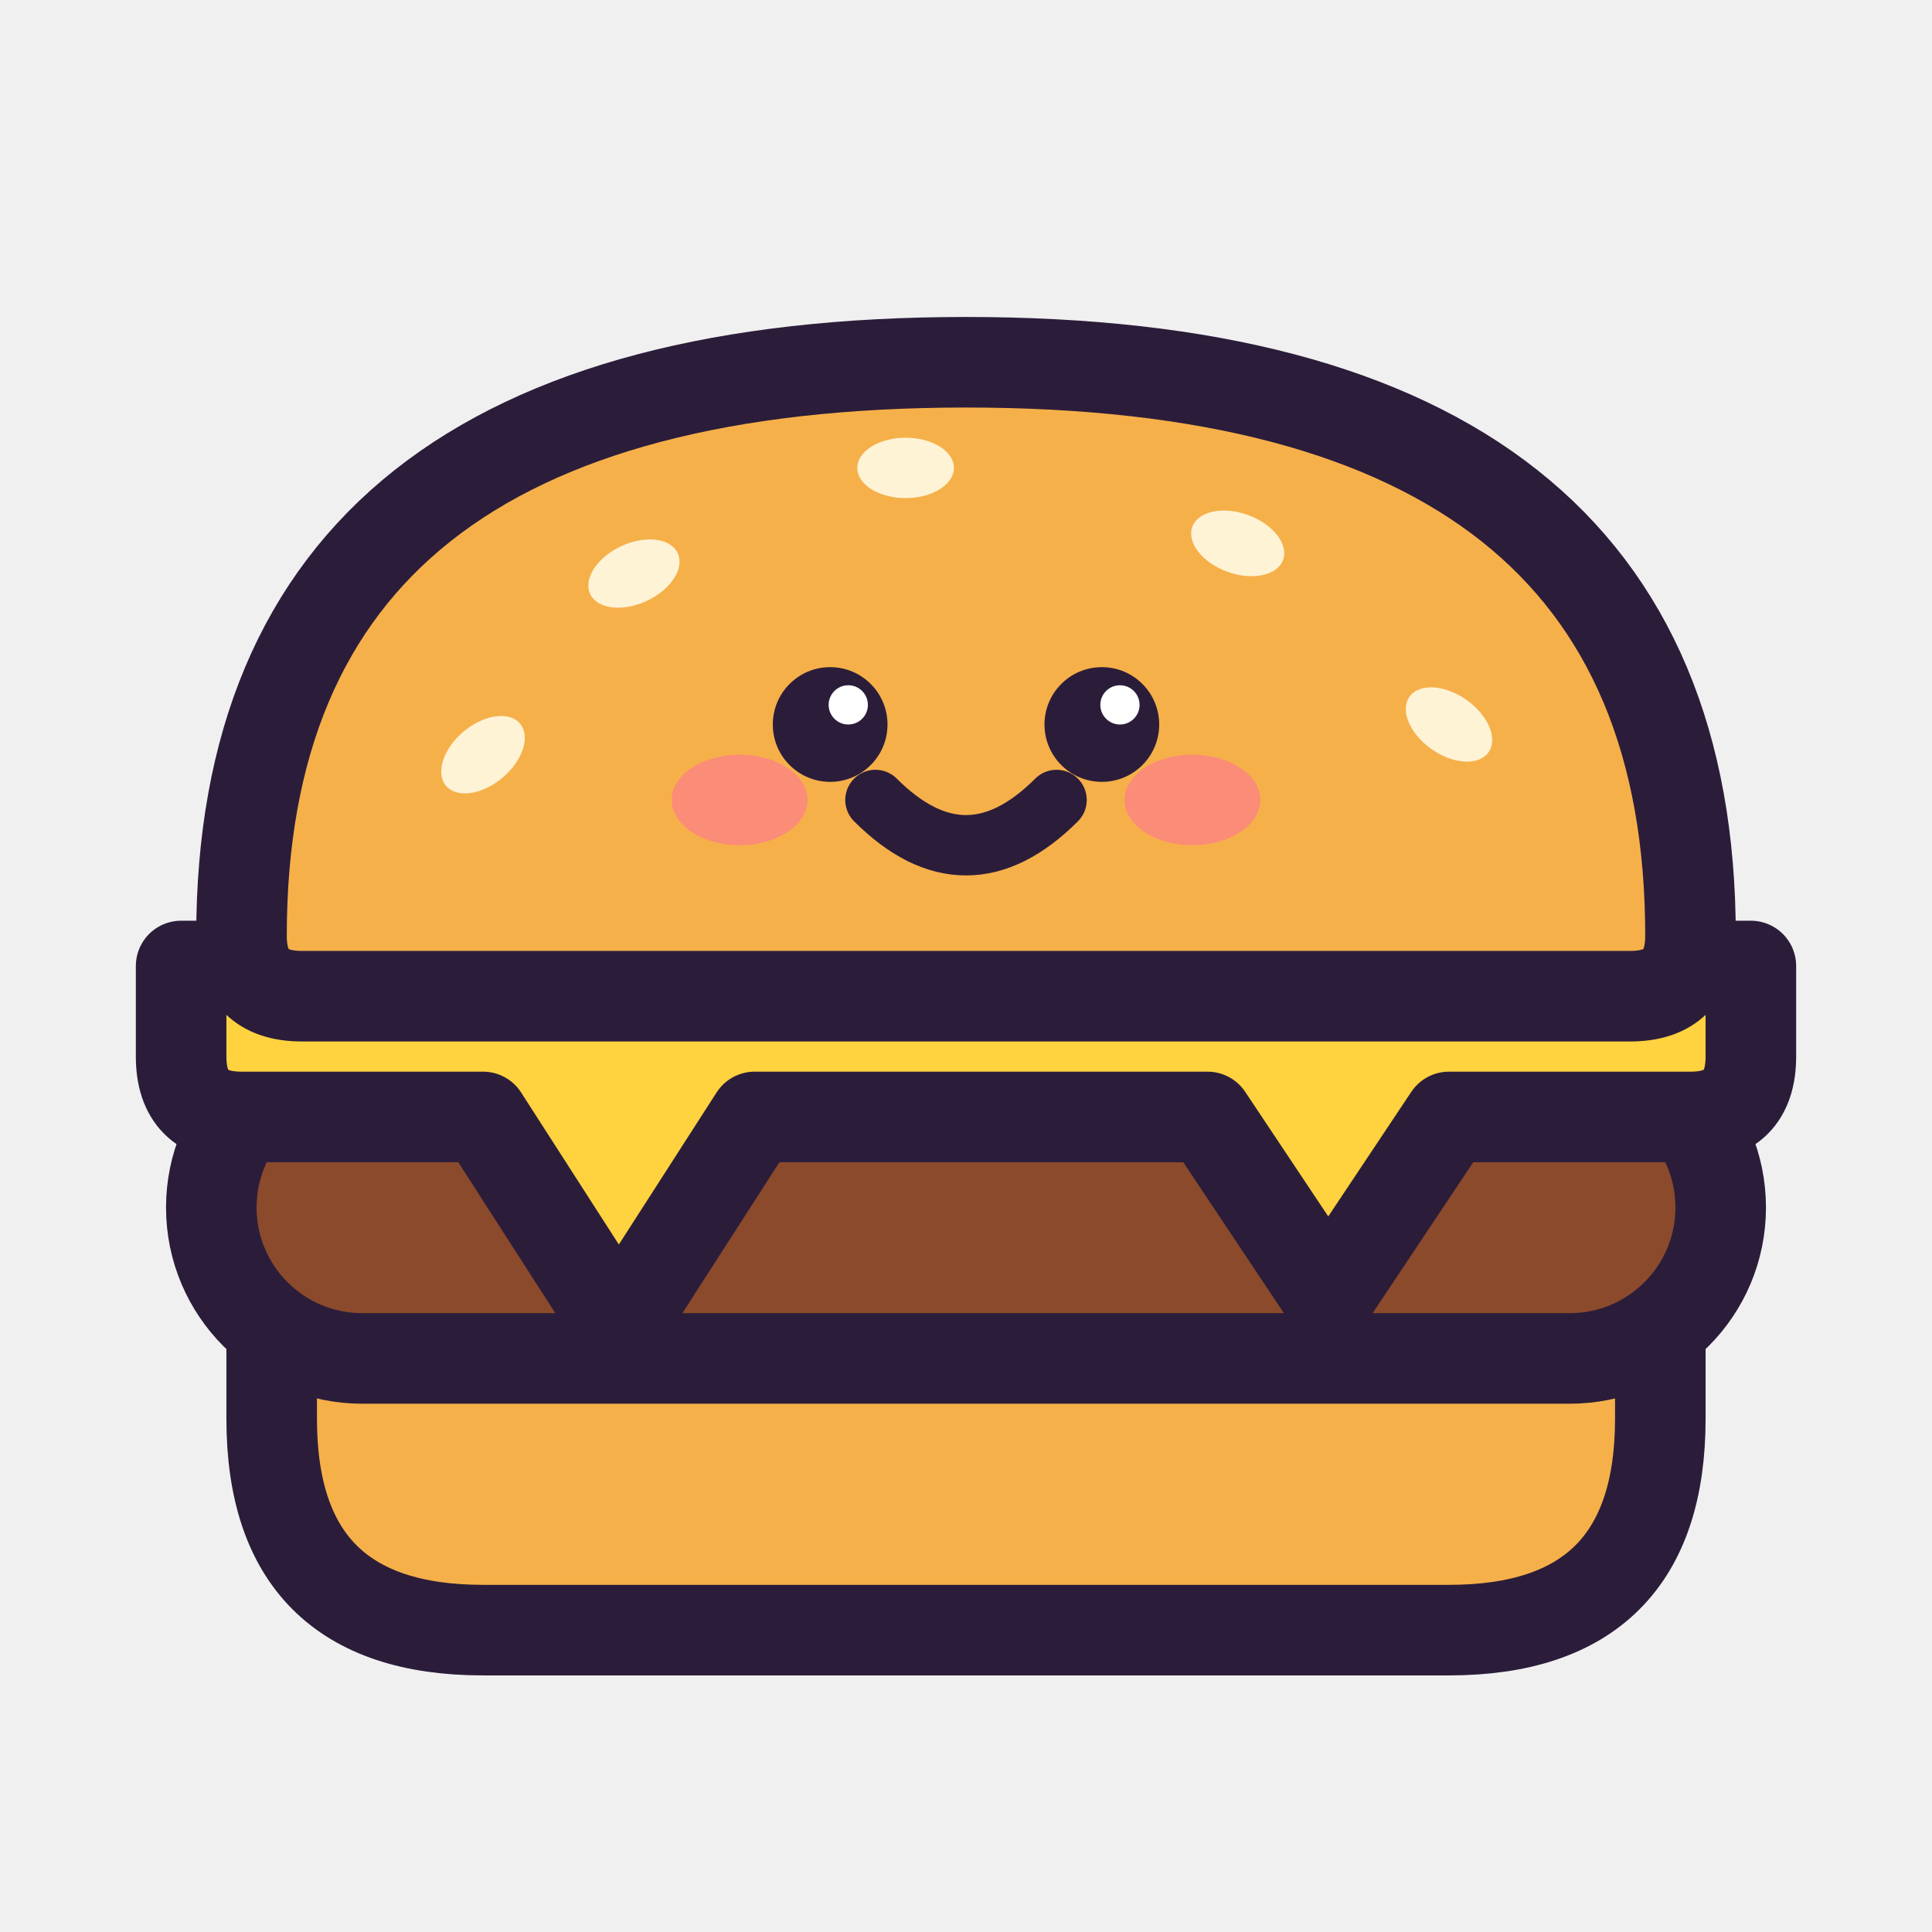
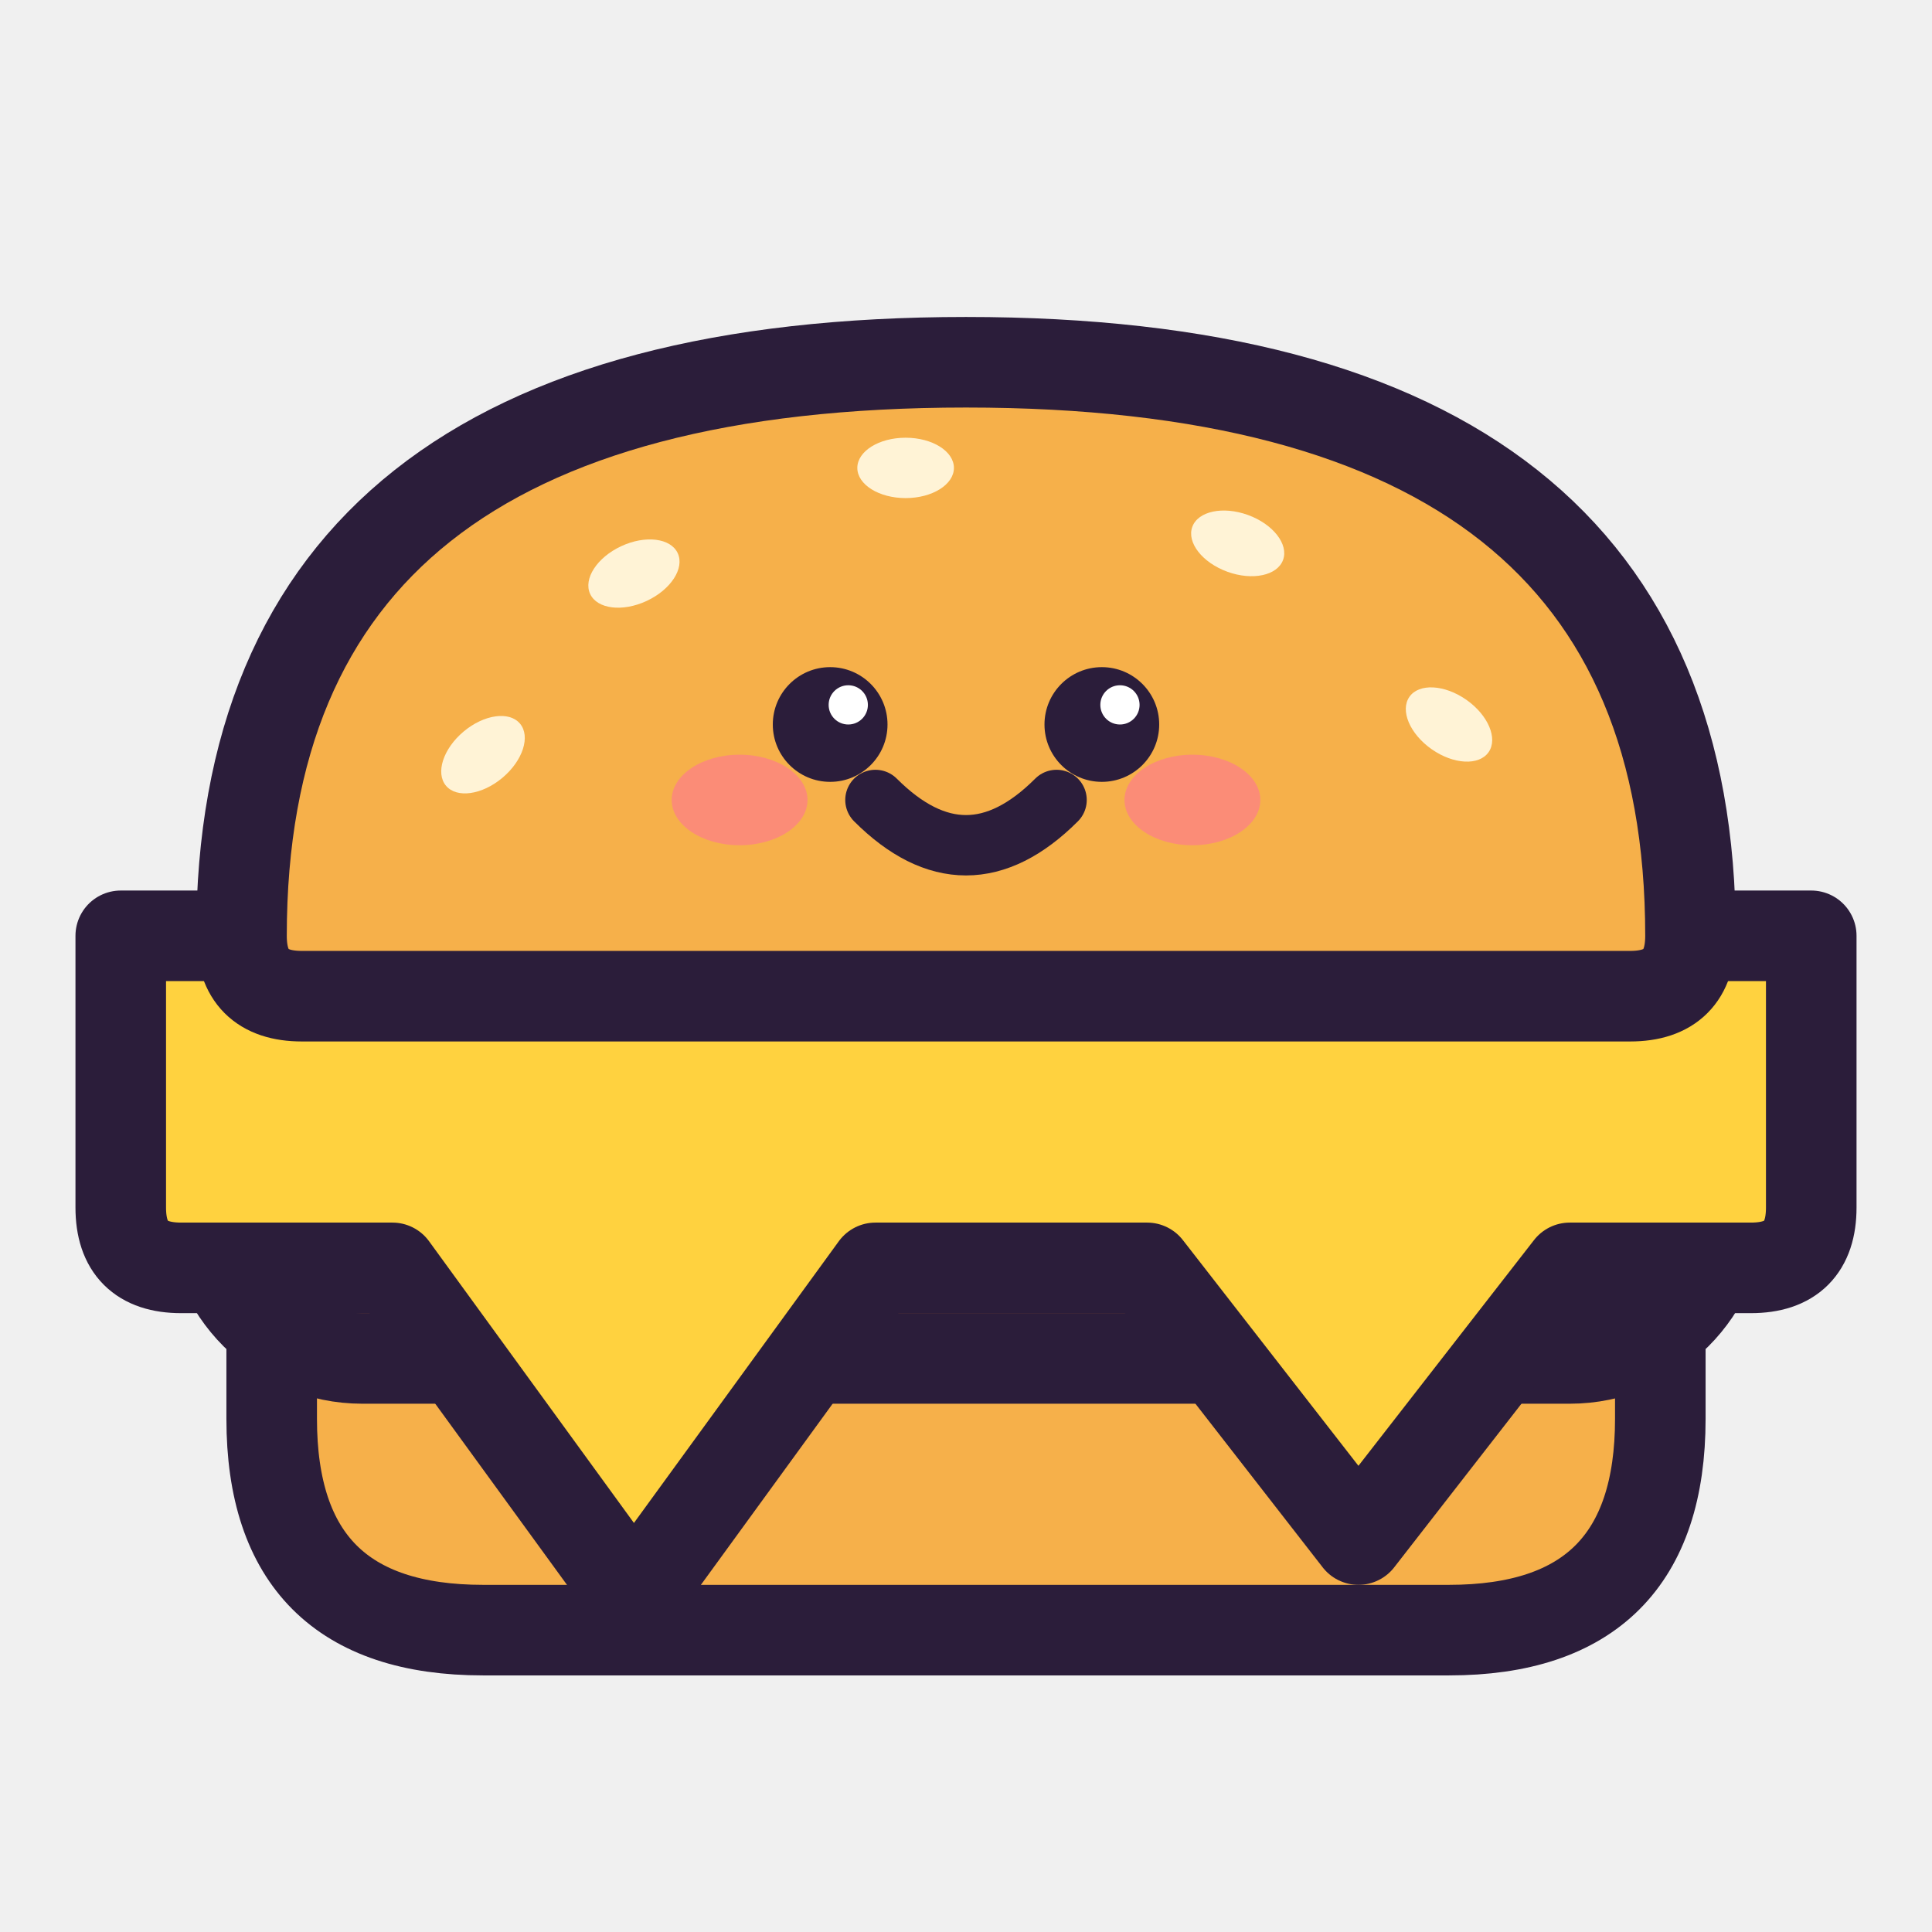
- <svg xmlns="http://www.w3.org/2000/svg" width="128" height="128" aria-labelledby="t" viewBox="0 0 128 128">
+ <svg xmlns="http://www.w3.org/2000/svg" width="128" height="128" aria-labelledby="cheeseburger-title" viewBox="0 0 128 128">
  <g fill="none" stroke="#2b1d3a" stroke-linecap="round" stroke-linejoin="round" stroke-width="6">
    <path fill="#f6b04a" d="M18 88h92v6q0 14-14 14H32q-14 0-14-14Z" />
    <rect width="100" height="20" x="14" y="70" fill="#8b4a2b" rx="10" />
-     <path fill="#ffd23f" d="M12 64h104v6q0 4-4 4H96l-8 12-8-12H50l-9 14-9-14H16q-4 0-4-4Z" />
+     <path fill="#ffd23f" d="M8 62h112v18q0 4-4 4H104l-14 18-14-18H58l-16 22-16-22H12q-4 0-4-4Z" />
    <path fill="#f6b04a" d="M16 62q0-38 48-38t48 38q0 4-4 4H20q-4 0-4-4" />
    <ellipse cx="42" cy="38" fill="#fff3d6" stroke="none" rx="3.2" ry="2" transform="rotate(-25 42 38)" />
    <ellipse cx="60" cy="31" fill="#fff3d6" stroke="none" rx="3.2" ry="2" />
    <ellipse cx="82" cy="36" fill="#fff3d6" stroke="none" rx="3.2" ry="2" transform="rotate(20 82 36)" />
    <ellipse cx="96" cy="48" fill="#fff3d6" stroke="none" rx="3.2" ry="2" transform="rotate(35 96 48)" />
    <ellipse cx="32" cy="50" fill="#fff3d6" stroke="none" rx="3.2" ry="2" transform="rotate(-40 32 50)" />
    <ellipse cx="49" cy="53" fill="#ff6f9c" fill-opacity=".55" stroke="none" rx="4.5" ry="3" />
    <ellipse cx="79" cy="53" fill="#ff6f9c" fill-opacity=".55" stroke="none" rx="4.5" ry="3" />
    <circle cx="55" cy="48" r="3.8" fill="#2b1d3a" stroke="none" />
    <circle cx="56.2" cy="46.7" r="1.3" fill="#fff" stroke="none" />
    <circle cx="73" cy="48" r="3.8" fill="#2b1d3a" stroke="none" />
    <circle cx="74.2" cy="46.7" r="1.3" fill="#fff" stroke="none" />
    <path stroke-width="4" d="M58 53q6 6 12 0" />
  </g>
</svg>
